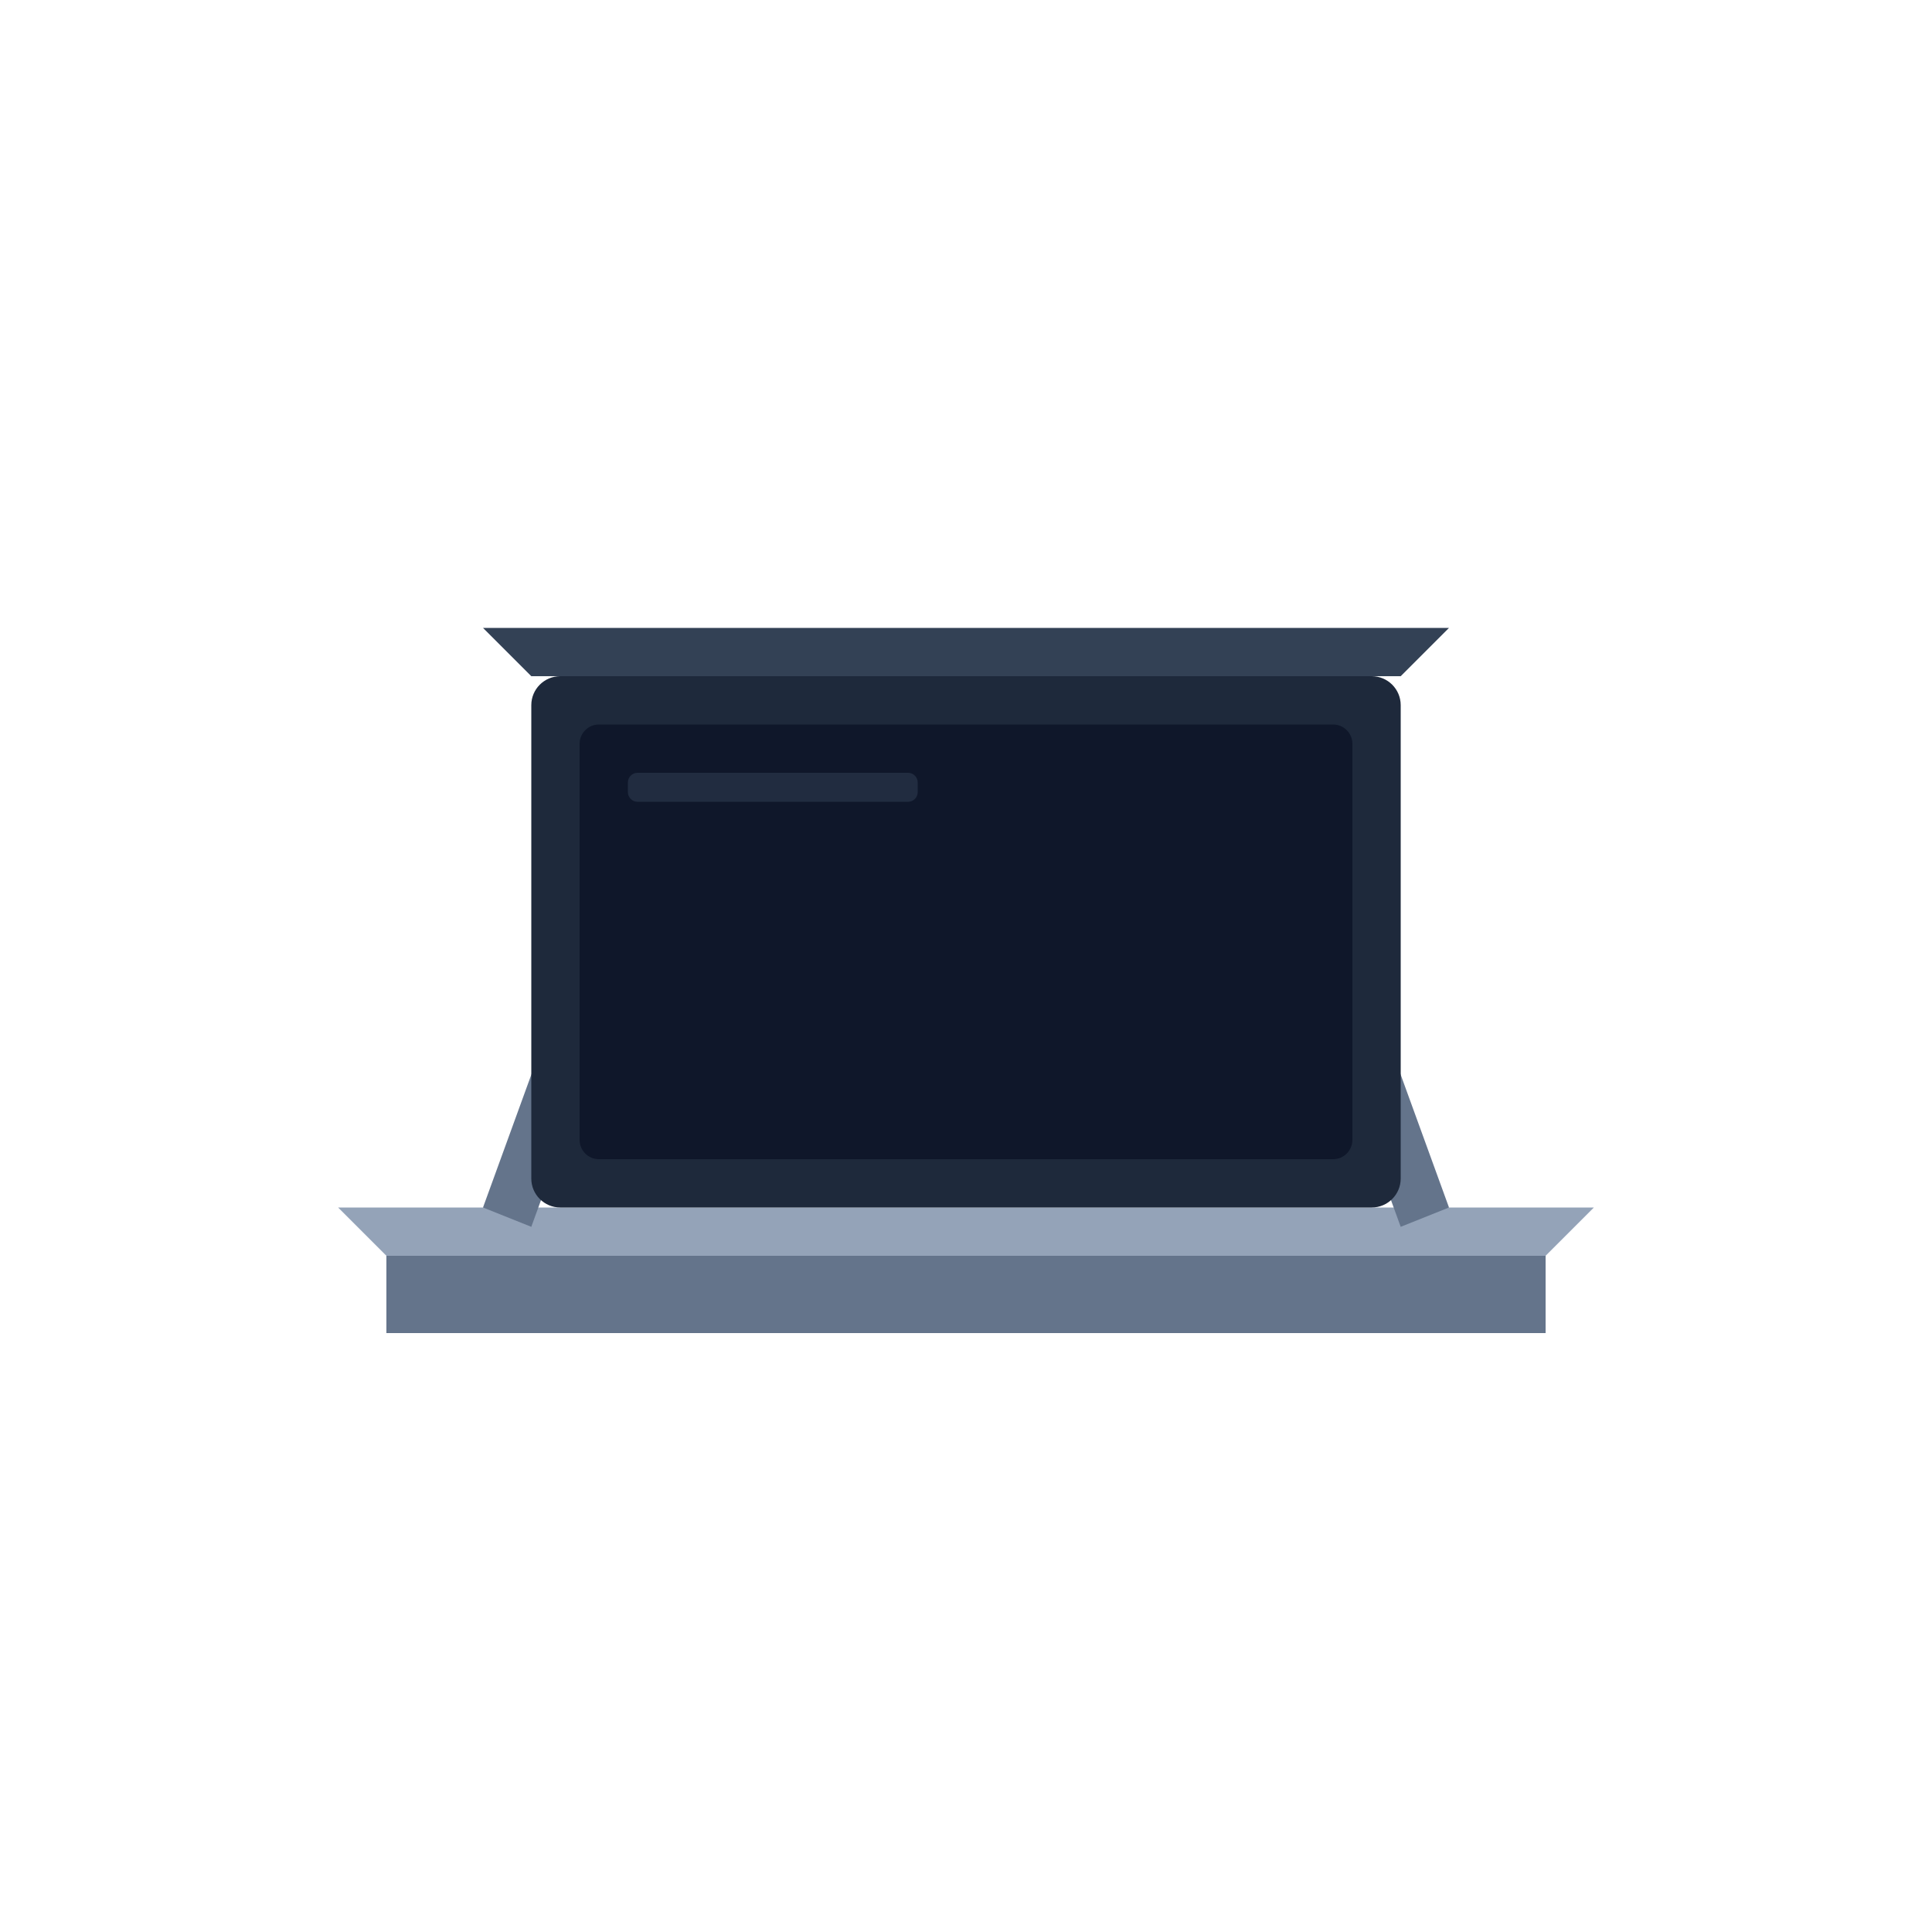
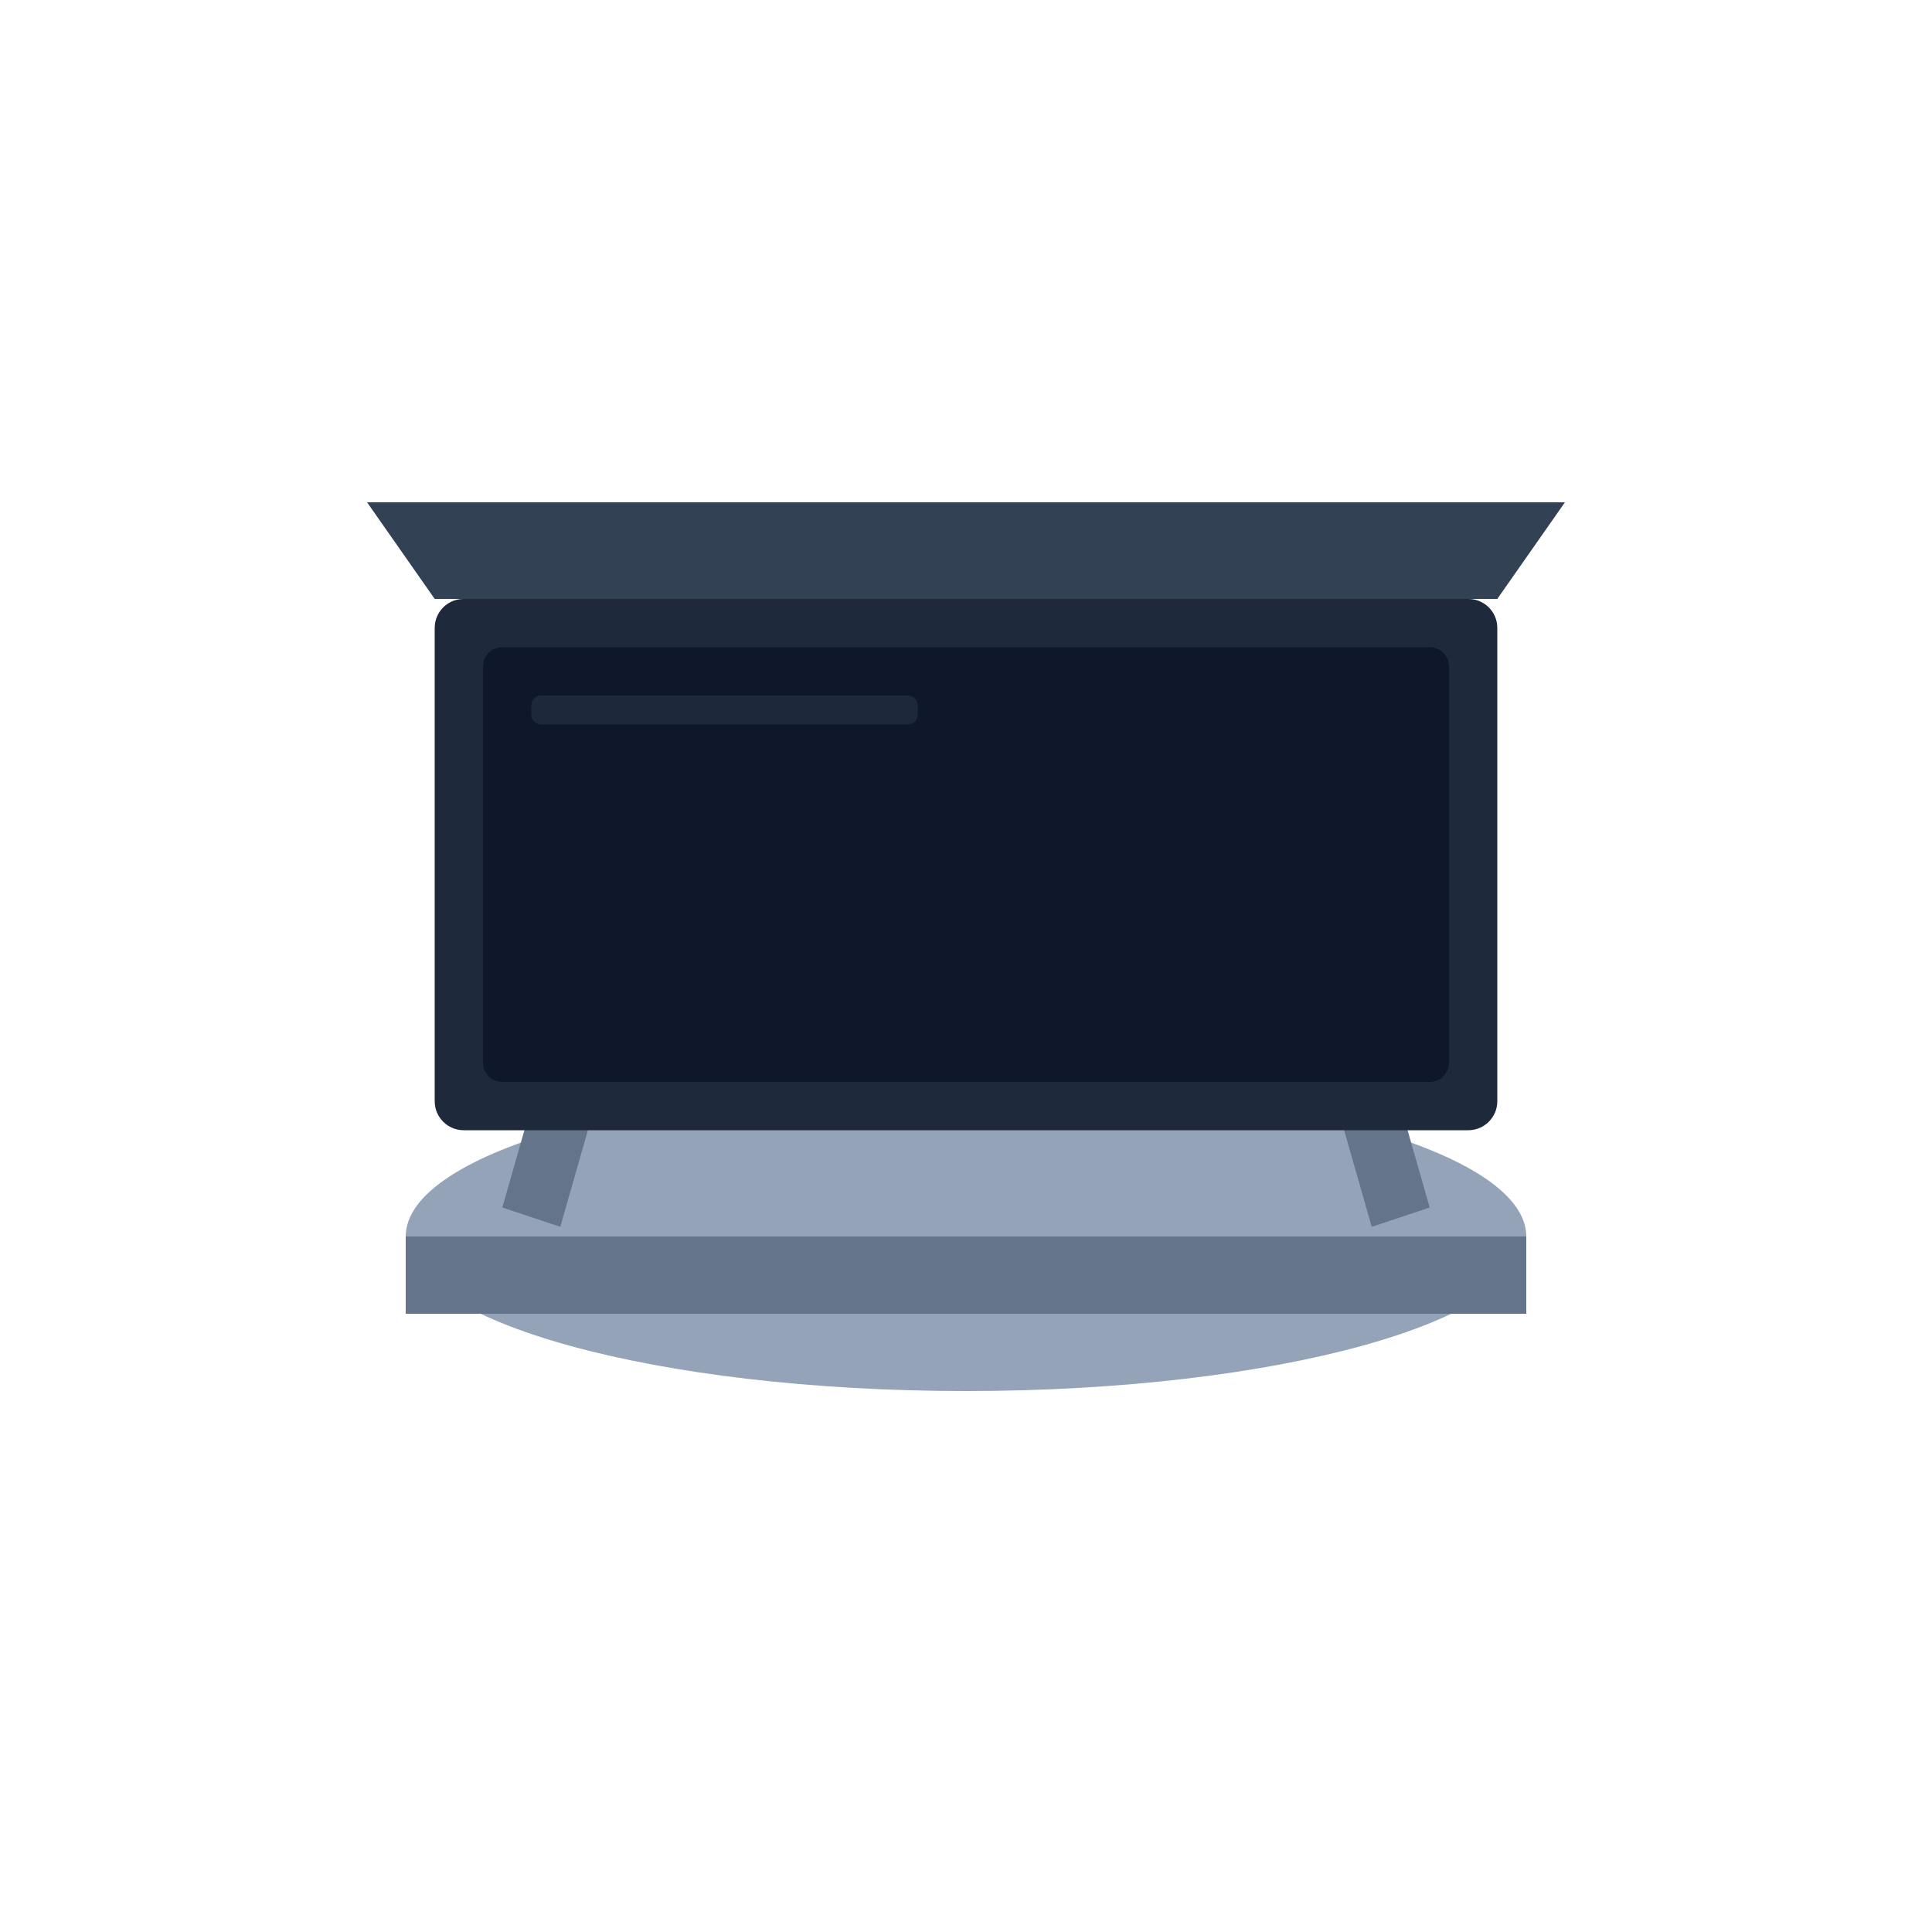
<svg xmlns="http://www.w3.org/2000/svg" width="200" height="200" viewBox="0 0 200 200">
-   <polygon points="40,130 160,130 165,125 35,125" fill="#94a3b8" />
-   <polygon points="40,130 160,130 160,138 40,138" fill="#64748b" />
-   <polygon points="50,125 70,70 75,72 55,127" fill="#64748b" />
-   <polygon points="150,125 130,70 125,72 145,127" fill="#64748b" />
-   <polygon points="55,70 145,70 150,65 50,65" fill="#334155" />
-   <rect x="55" y="70" width="90" height="55" rx="3" fill="#1e293b" />
-   <rect x="60" y="75" width="80" height="45" rx="2" fill="#0f172a" />
-   <rect x="65" y="80" width="30" height="3" rx="1" fill="#334155" opacity="0.5" />
+   <ellipse cx="100" cy="128" rx="58" ry="16" fill="#94a3b8" />
+   <polygon points="42,128 158,128 158,136 42,136" fill="#64748b" />
+   <polygon points="52,125 70,62 76,64 58,127" fill="#64748b" />
+   <polygon points="148,125 130,62 124,64 142,127" fill="#64748b" />
+   <polygon points="45,62 155,62 162,52 38,52" fill="#334155" />
+   <rect x="45" y="62" width="110" height="55" rx="3" fill="#1e293b" />
+   <rect x="50" y="67" width="100" height="45" rx="2" fill="#0f172a" />
+   <rect x="55" y="72" width="40" height="3" rx="1" fill="#334155" opacity="0.4" />
</svg>
